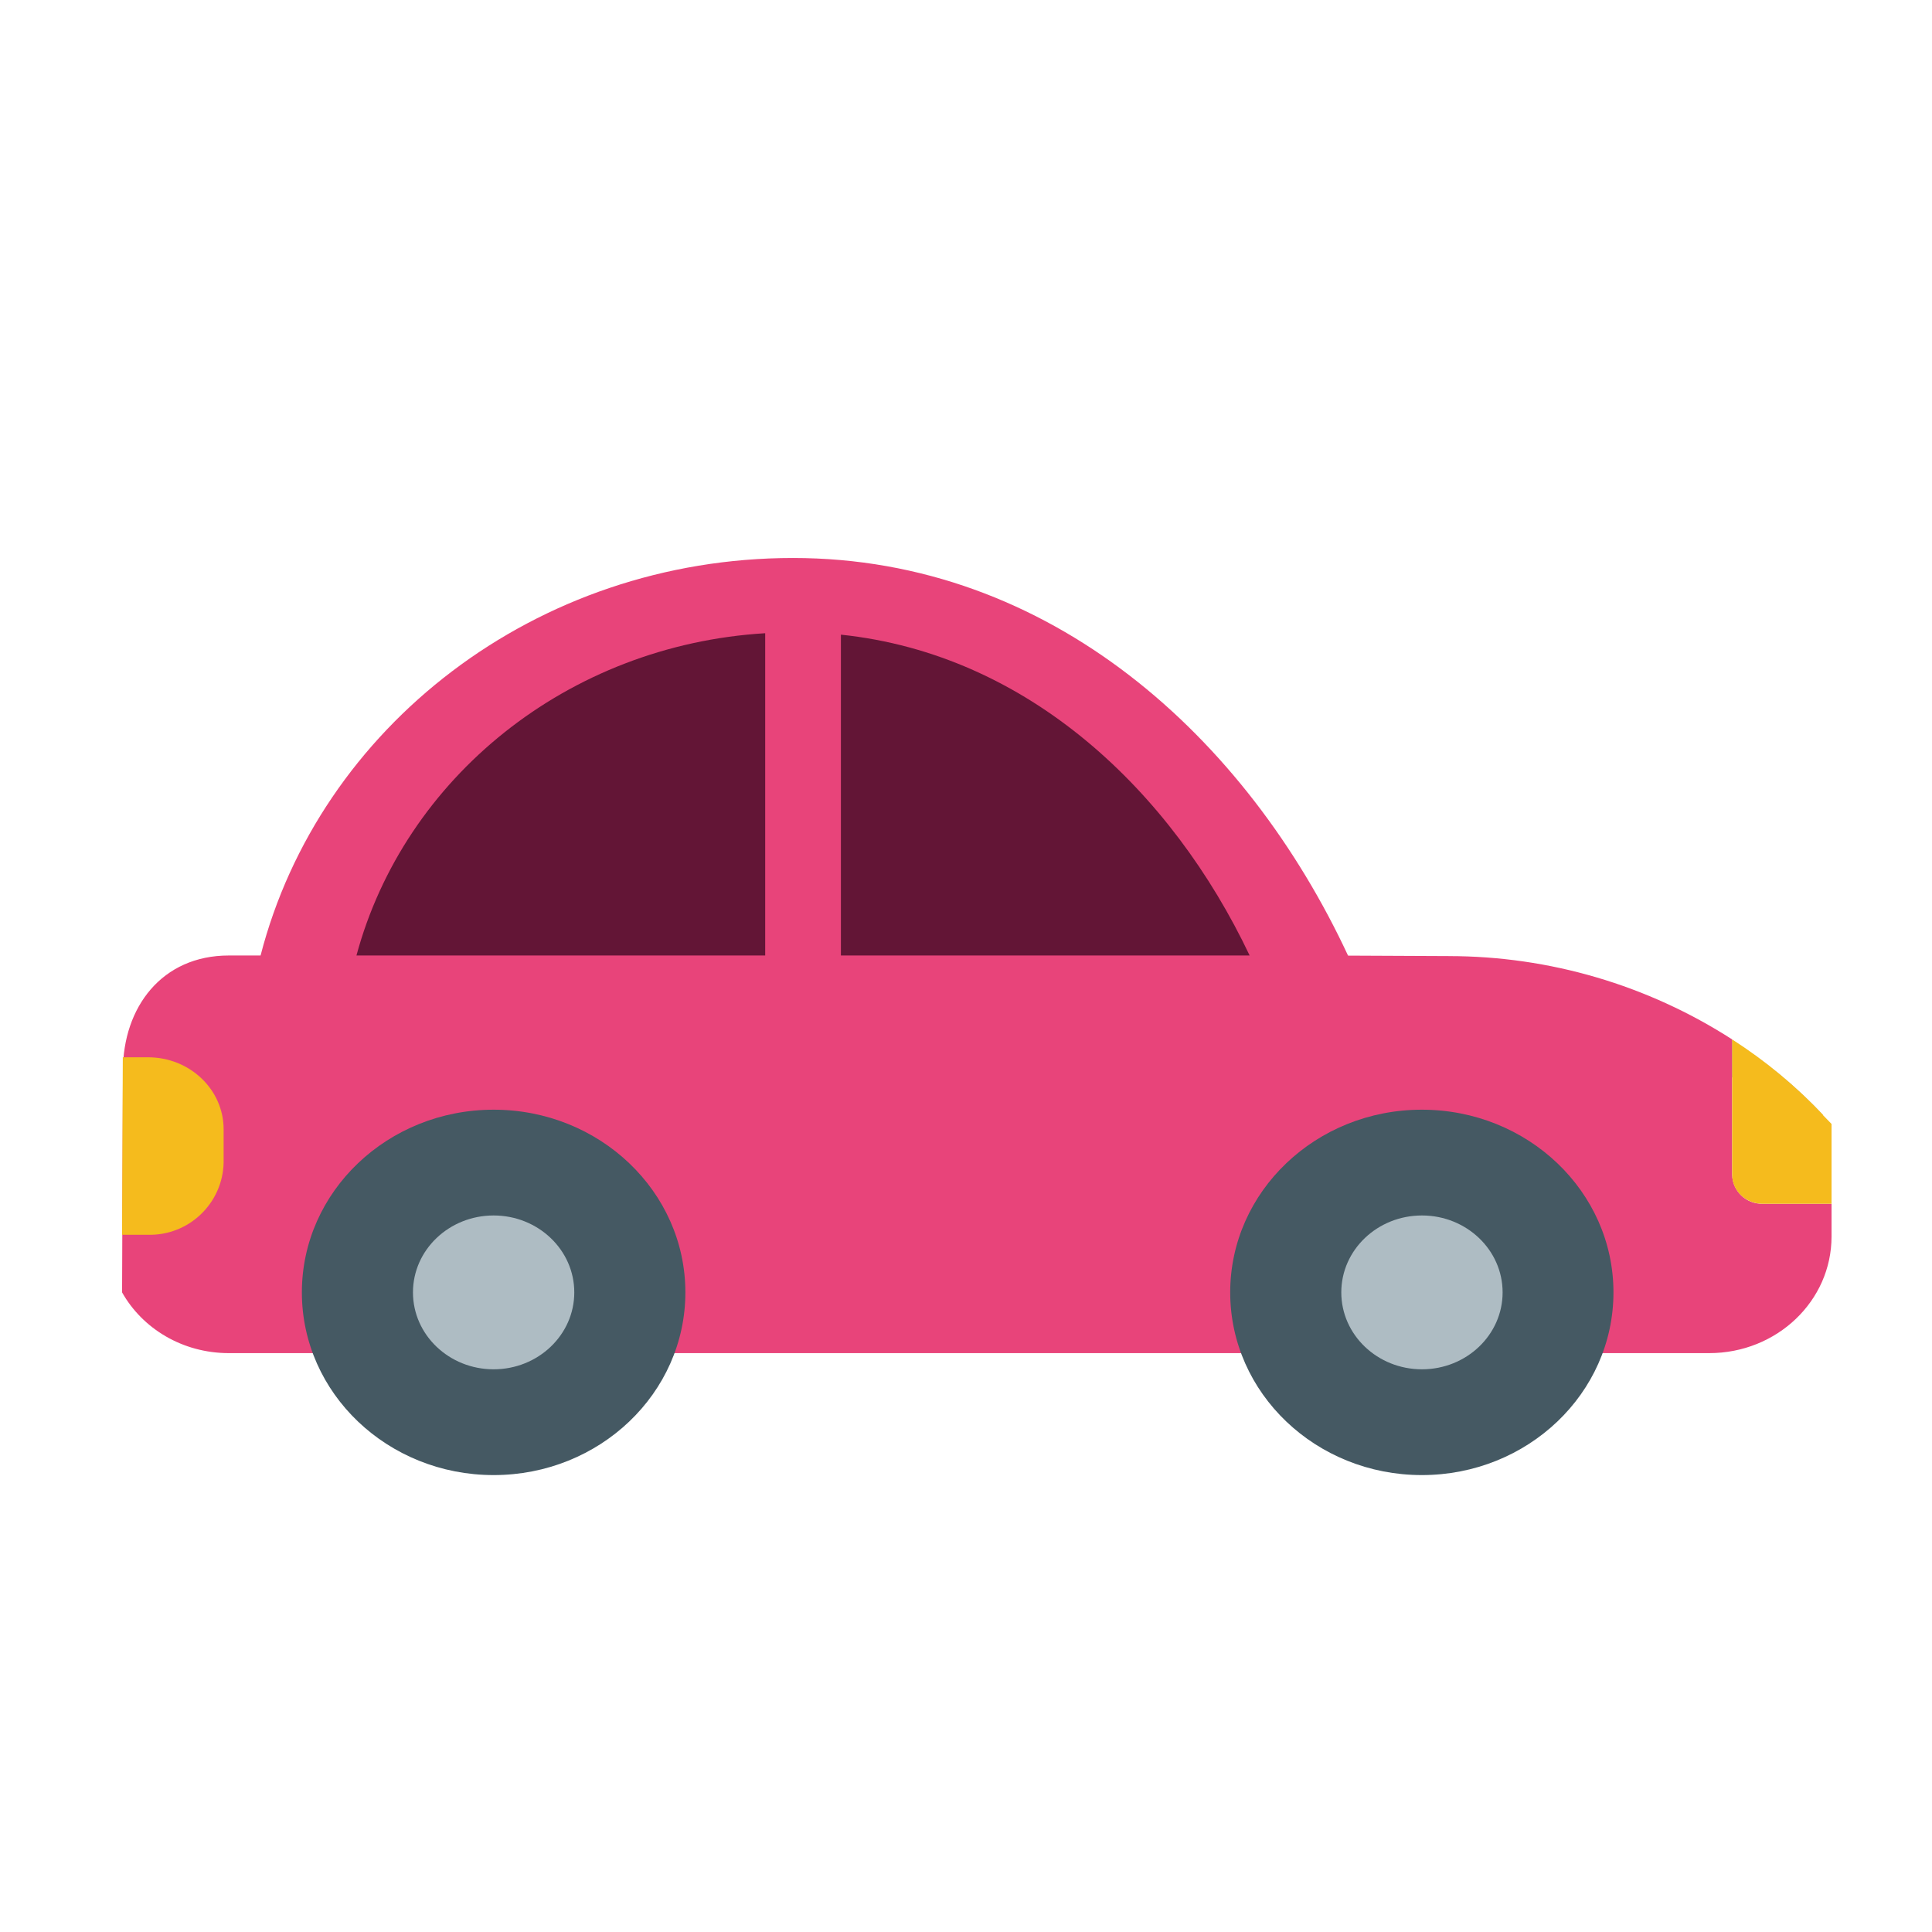
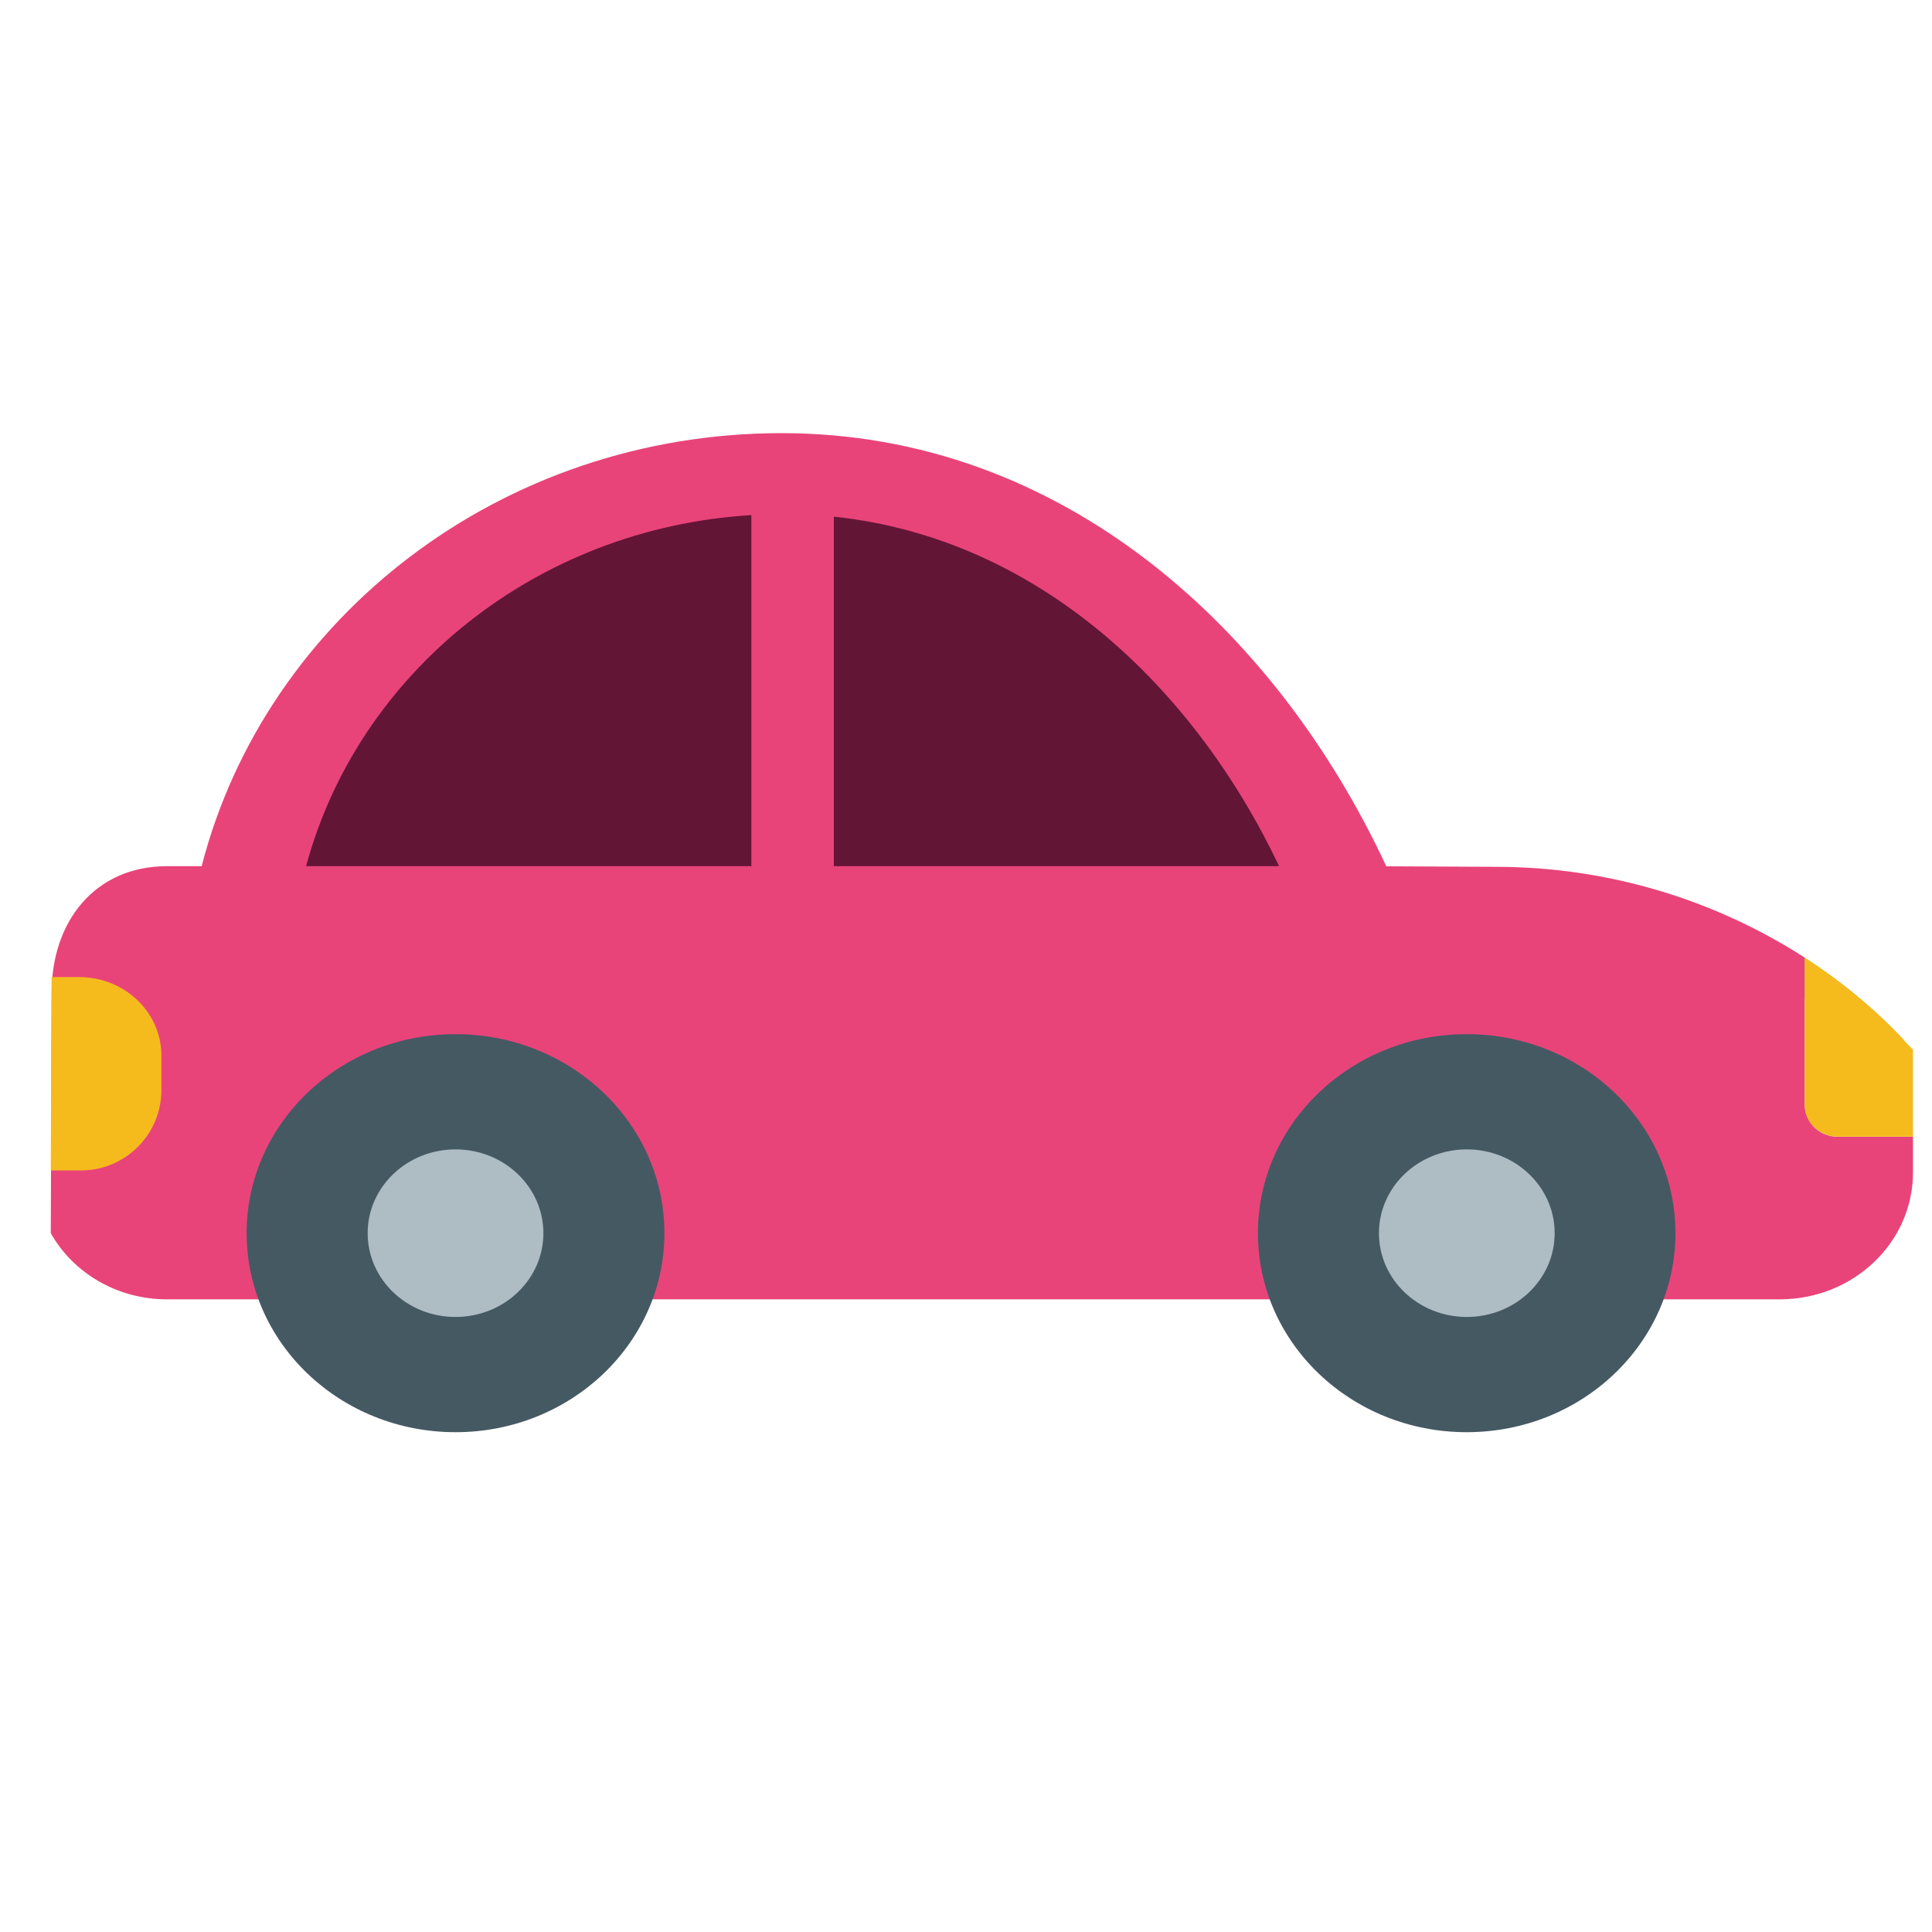
- <svg xmlns="http://www.w3.org/2000/svg" width="800px" height="800px" viewBox="0 0 1024 1024" class="icon" version="1.1">
+ <svg xmlns="http://www.w3.org/2000/svg" width="256" height="256" viewBox="40 310 940 490" class="icon" version="1.1">
  <path d="M766.976 508.736c80.576 0 152.448 32.128 199.232 82.176" fill="#AEBCC3" />
  <path d="M64.704 684.992c10.816 19.2 32.064 32.192 56.576 32.192h784.64c35.84 0 64.832-27.648 64.832-61.76v-17.408h-36.608a15.744 15.744 0 0 1-16.064-15.296V550.912a277.568 277.568 0 0 0-150.144-44.16h1.6l-55.04-0.256c-53.632-115.2-157.504-210.752-294.208-210.752-136.512 0-251.008 89.728-282.176 210.688h-16.832c-35.456 0-56.128 27.392-56.128 61.184" fill="#E8447A" />
  <path d="M64.704 654.464h13.76a39.168 39.168 0 0 0 40.064-38.272v-17.6c0-21.12-17.92-38.208-40.064-38.208h-13.376" fill="#F5BB1D" />
  <path d="M160 684.992a101.632 96.832 0 1 0 203.264 0 101.632 96.832 0 1 0-203.264 0Z" fill="#455963" />
  <path d="M218.88 684.992a42.752 40.768 0 1 0 85.504 0 42.752 40.768 0 1 0-85.504 0Z" fill="#AEBCC3" />
  <path d="M652.032 684.992a101.568 96.832 0 1 0 203.136 0 101.568 96.832 0 1 0-203.136 0Z" fill="#455963" />
  <path d="M710.912 684.992a42.752 40.768 0 1 0 85.504 0 42.752 40.768 0 1 0-85.504 0Z" fill="#AEBCC3" />
  <path d="M966.272 591.104v-0.192a257.92 257.92 0 0 0-48.192-40V622.72c0 8.448 7.232 15.296 16.064 15.296h36.608v-42.304l-4.48-4.608z" fill="#F5BB1D" />
  <path d="M405.568 335.616c-104.896 6.336-191.296 76.8-216.64 170.816h216.64V335.616zM445.696 506.432h216.64c-41.216-86.848-117.12-159.616-216.64-170.048v170.048z" fill="#631536" />
</svg>
